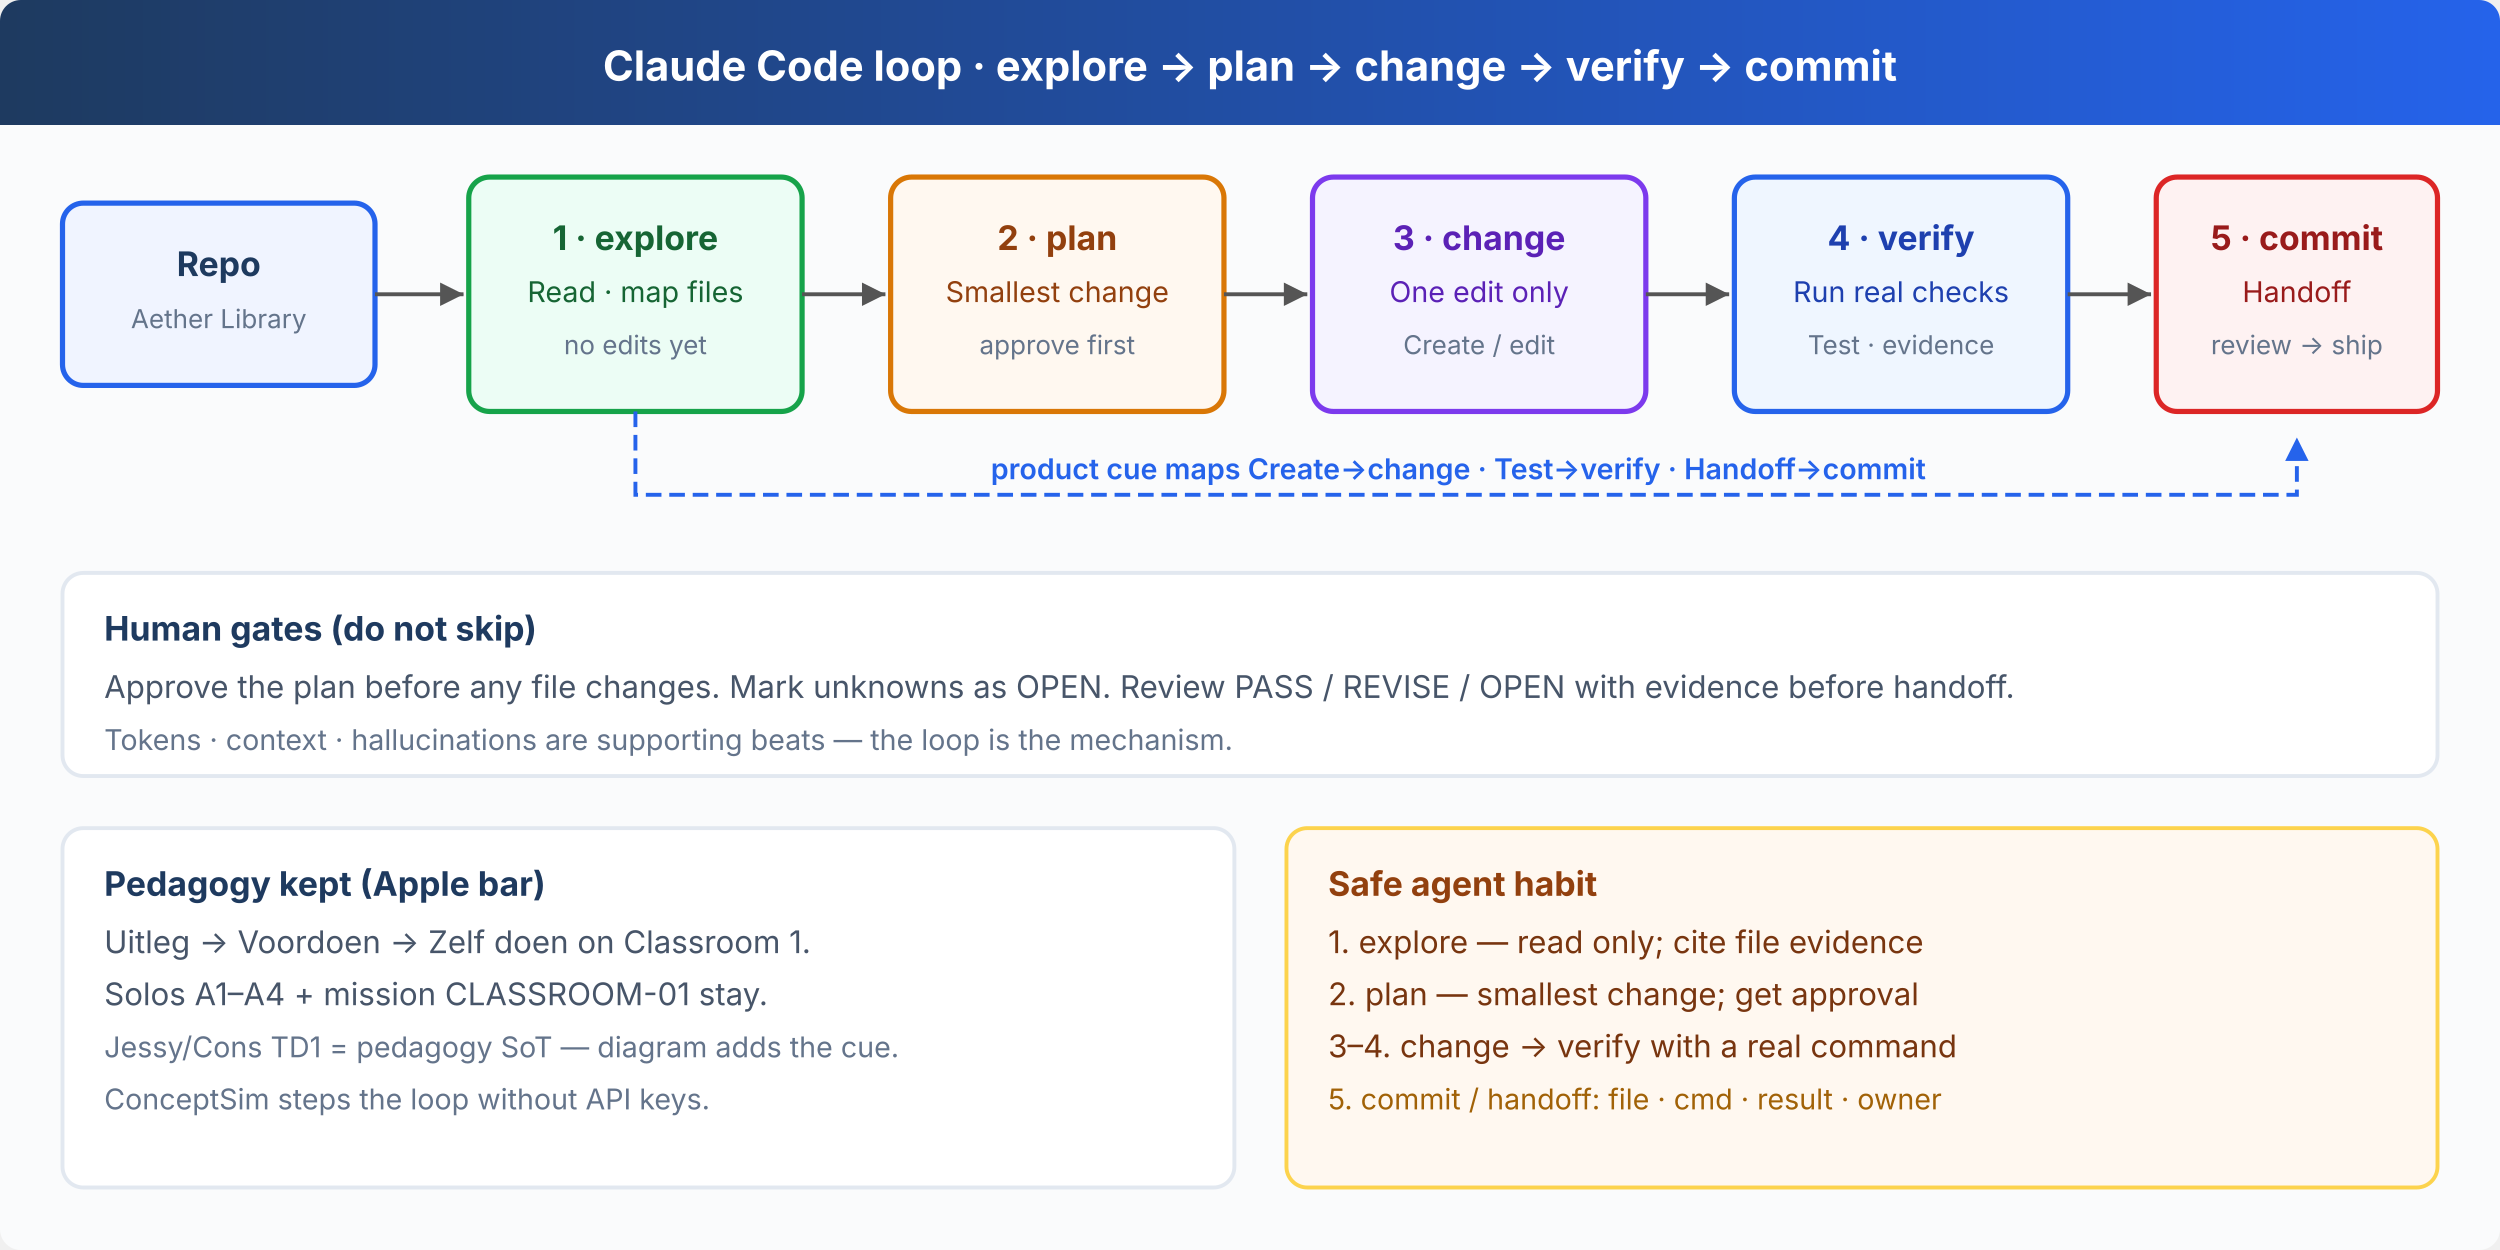
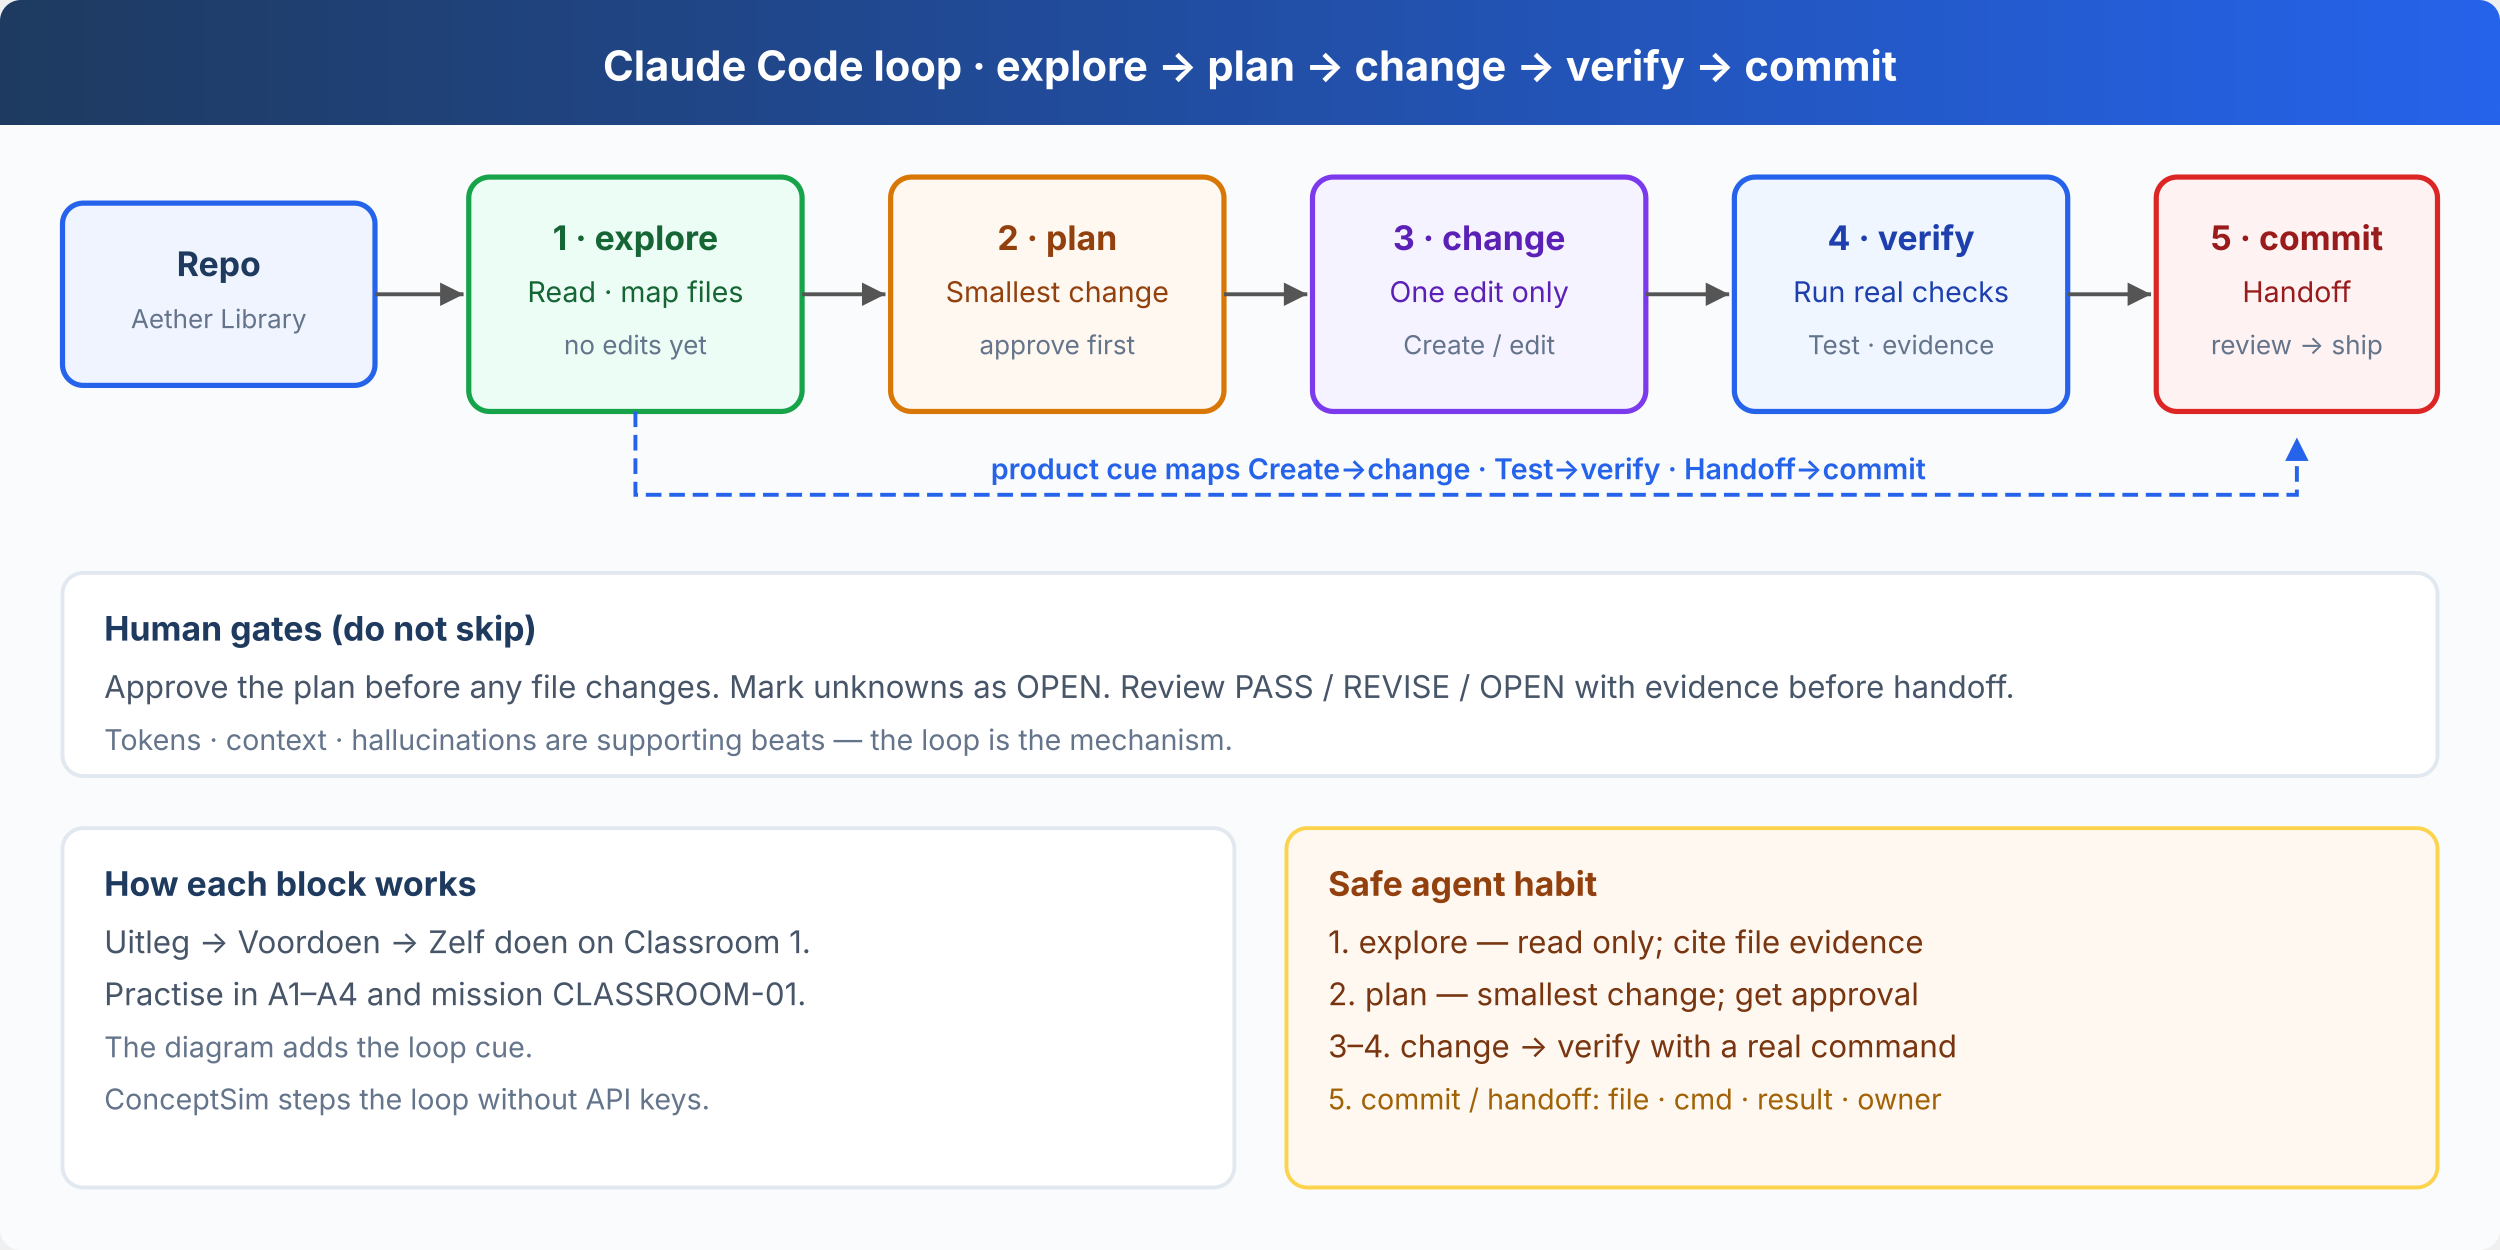
<svg xmlns="http://www.w3.org/2000/svg" viewBox="0 0 960 480" font-family="system-ui, -apple-system, sans-serif">
  <defs>
    <marker id="arr" viewBox="0 0 10 10" refX="10" refY="5" markerWidth="6" markerHeight="6" orient="auto-start-reverse">
      <path d="M 0 0 L 10 5 L 0 10 z" fill="#555" />
    </marker>
    <marker id="arr-blue" viewBox="0 0 10 10" refX="10" refY="5" markerWidth="6" markerHeight="6" orient="auto-start-reverse">
      <path d="M 0 0 L 10 5 L 0 10 z" fill="#2563eb" />
    </marker>
    <linearGradient id="hdr" x1="0" y1="0" x2="1" y2="0">
      <stop offset="0%" stop-color="#1e3a5f" />
      <stop offset="100%" stop-color="#2563eb" />
    </linearGradient>
  </defs>
  <rect width="960" height="480" fill="#fafbfc" rx="8" />
  <rect x="0" y="0" width="960" height="48" fill="url(#hdr)" rx="8" />
  <rect x="0" y="40" width="960" height="8" fill="url(#hdr)" />
  <text x="480" y="31" fill="#fff" font-size="16" font-weight="700" text-anchor="middle">Claude Code loop · explore → plan → change → verify → commit</text>
  <rect x="24" y="78" width="120" height="70" rx="8" fill="#f0f4ff" stroke="#2563eb" stroke-width="2" />
  <text x="84" y="106" fill="#1e3a5f" font-size="13" font-weight="700" text-anchor="middle">Repo</text>
  <text x="84" y="126" fill="#64748b" font-size="10" text-anchor="middle">Aether Library</text>
  <line x1="144" y1="113" x2="178" y2="113" stroke="#555" stroke-width="1.5" marker-end="url(#arr)" />
  <rect x="180" y="68" width="128" height="90" rx="8" fill="#ecfdf5" stroke="#16a34a" stroke-width="2" />
  <text x="244" y="96" fill="#166534" font-size="13" font-weight="700" text-anchor="middle">1 · explore</text>
  <text x="244" y="116" fill="#166534" font-size="11" text-anchor="middle">Read · map files</text>
  <text x="244" y="136" fill="#64748b" font-size="10" text-anchor="middle">no edits yet</text>
  <line x1="308" y1="113" x2="340" y2="113" stroke="#555" stroke-width="1.5" marker-end="url(#arr)" />
  <rect x="342" y="68" width="128" height="90" rx="8" fill="#fff8f0" stroke="#d97706" stroke-width="2" />
  <text x="406" y="96" fill="#92400e" font-size="13" font-weight="700" text-anchor="middle">2 · plan</text>
  <text x="406" y="116" fill="#92400e" font-size="11" text-anchor="middle">Smallest change</text>
  <text x="406" y="136" fill="#64748b" font-size="10" text-anchor="middle">approve first</text>
  <line x1="470" y1="113" x2="502" y2="113" stroke="#555" stroke-width="1.5" marker-end="url(#arr)" />
  <rect x="504" y="68" width="128" height="90" rx="8" fill="#f5f3ff" stroke="#7c3aed" stroke-width="2" />
  <text x="568" y="96" fill="#5b21b6" font-size="13" font-weight="700" text-anchor="middle">3 · change</text>
  <text x="568" y="116" fill="#5b21b6" font-size="11" text-anchor="middle">One edit only</text>
  <text x="568" y="136" fill="#64748b" font-size="10" text-anchor="middle">Create / edit</text>
  <line x1="632" y1="113" x2="664" y2="113" stroke="#555" stroke-width="1.5" marker-end="url(#arr)" />
  <rect x="666" y="68" width="128" height="90" rx="8" fill="#eff6ff" stroke="#2563eb" stroke-width="2" />
  <text x="730" y="96" fill="#1e40af" font-size="13" font-weight="700" text-anchor="middle">4 · verify</text>
  <text x="730" y="116" fill="#1e40af" font-size="11" text-anchor="middle">Run real checks</text>
  <text x="730" y="136" fill="#64748b" font-size="10" text-anchor="middle">Test · evidence</text>
  <line x1="794" y1="113" x2="826" y2="113" stroke="#555" stroke-width="1.5" marker-end="url(#arr)" />
  <rect x="828" y="68" width="108" height="90" rx="8" fill="#fef2f2" stroke="#dc2626" stroke-width="2" />
  <text x="882" y="96" fill="#991b1b" font-size="13" font-weight="700" text-anchor="middle">5 · commit</text>
  <text x="882" y="116" fill="#991b1b" font-size="11" text-anchor="middle">Handoff</text>
  <text x="882" y="136" fill="#64748b" font-size="10" text-anchor="middle">review → ship</text>
  <path d="M 244 158 L 244 190 L 882 190 L 882 168" fill="none" stroke="#2563eb" stroke-width="1.5" stroke-dasharray="6,3" marker-end="url(#arr-blue)" />
  <text x="560" y="184" fill="#2563eb" font-size="11" font-weight="600" text-anchor="middle">product cue maps Create→change · Test→verify · Handoff→commit</text>
  <rect x="24" y="220" width="912" height="78" rx="8" fill="#fff" stroke="#e2e8f0" stroke-width="1.5" />
  <text x="40" y="246" fill="#1e3a5f" font-size="13" font-weight="700">Human gates (do not skip)</text>
  <text x="40" y="268" fill="#475569" font-size="12">Approve the plan before any file changes. Mark unknowns as OPEN. Review PASS / REVISE / OPEN with evidence before handoff.</text>
  <text x="40" y="288" fill="#64748b" font-size="11">Tokens · context · hallucinations are supporting beats — the loop is the mechanism.</text>
  <rect x="24" y="318" width="450" height="138" rx="8" fill="#fff" stroke="#e2e8f0" stroke-width="1.5" />
-   <text x="40" y="344" fill="#1e3a5f" font-size="13" font-weight="700">Pedagogy kept (Apple bar)</text>
+   <text x="40" y="344" fill="#1e3a5f" font-size="13" font-weight="700">How each block works</text>
  <text x="40" y="366" fill="#475569" font-size="12">Uitleg → Voordoen → Zelf doen on Classroom 1.</text>
-   <text x="40" y="386" fill="#475569" font-size="12">Solos A1–A4 + mission CLASSROOM-01 stay.</text>
-   <text x="40" y="406" fill="#64748b" font-size="11">Jessy/Cons TD1 = pedagogy SoT — diagram adds the cue.</text>
+   <text x="40" y="386" fill="#475569" font-size="12">Practise in A1–A4 and mission CLASSROOM-01.</text>
+   <text x="40" y="406" fill="#64748b" font-size="11">The diagram adds the loop cue.</text>
  <text x="40" y="426" fill="#64748b" font-size="11">ConceptSim steps the loop without API keys.</text>
  <rect x="494" y="318" width="442" height="138" rx="8" fill="#fff8f0" stroke="#fcd34d" stroke-width="1.5" />
  <text x="510" y="344" fill="#92400e" font-size="13" font-weight="700">Safe agent habit</text>
  <text x="510" y="366" fill="#78350f" font-size="12">1. explore — read only; cite file evidence</text>
  <text x="510" y="386" fill="#78350f" font-size="12">2. plan — smallest change; get approval</text>
  <text x="510" y="406" fill="#78350f" font-size="12">3–4. change → verify with a real command</text>
  <text x="510" y="426" fill="#a16207" font-size="11">5. commit / handoff: file · cmd · result · owner</text>
</svg>
